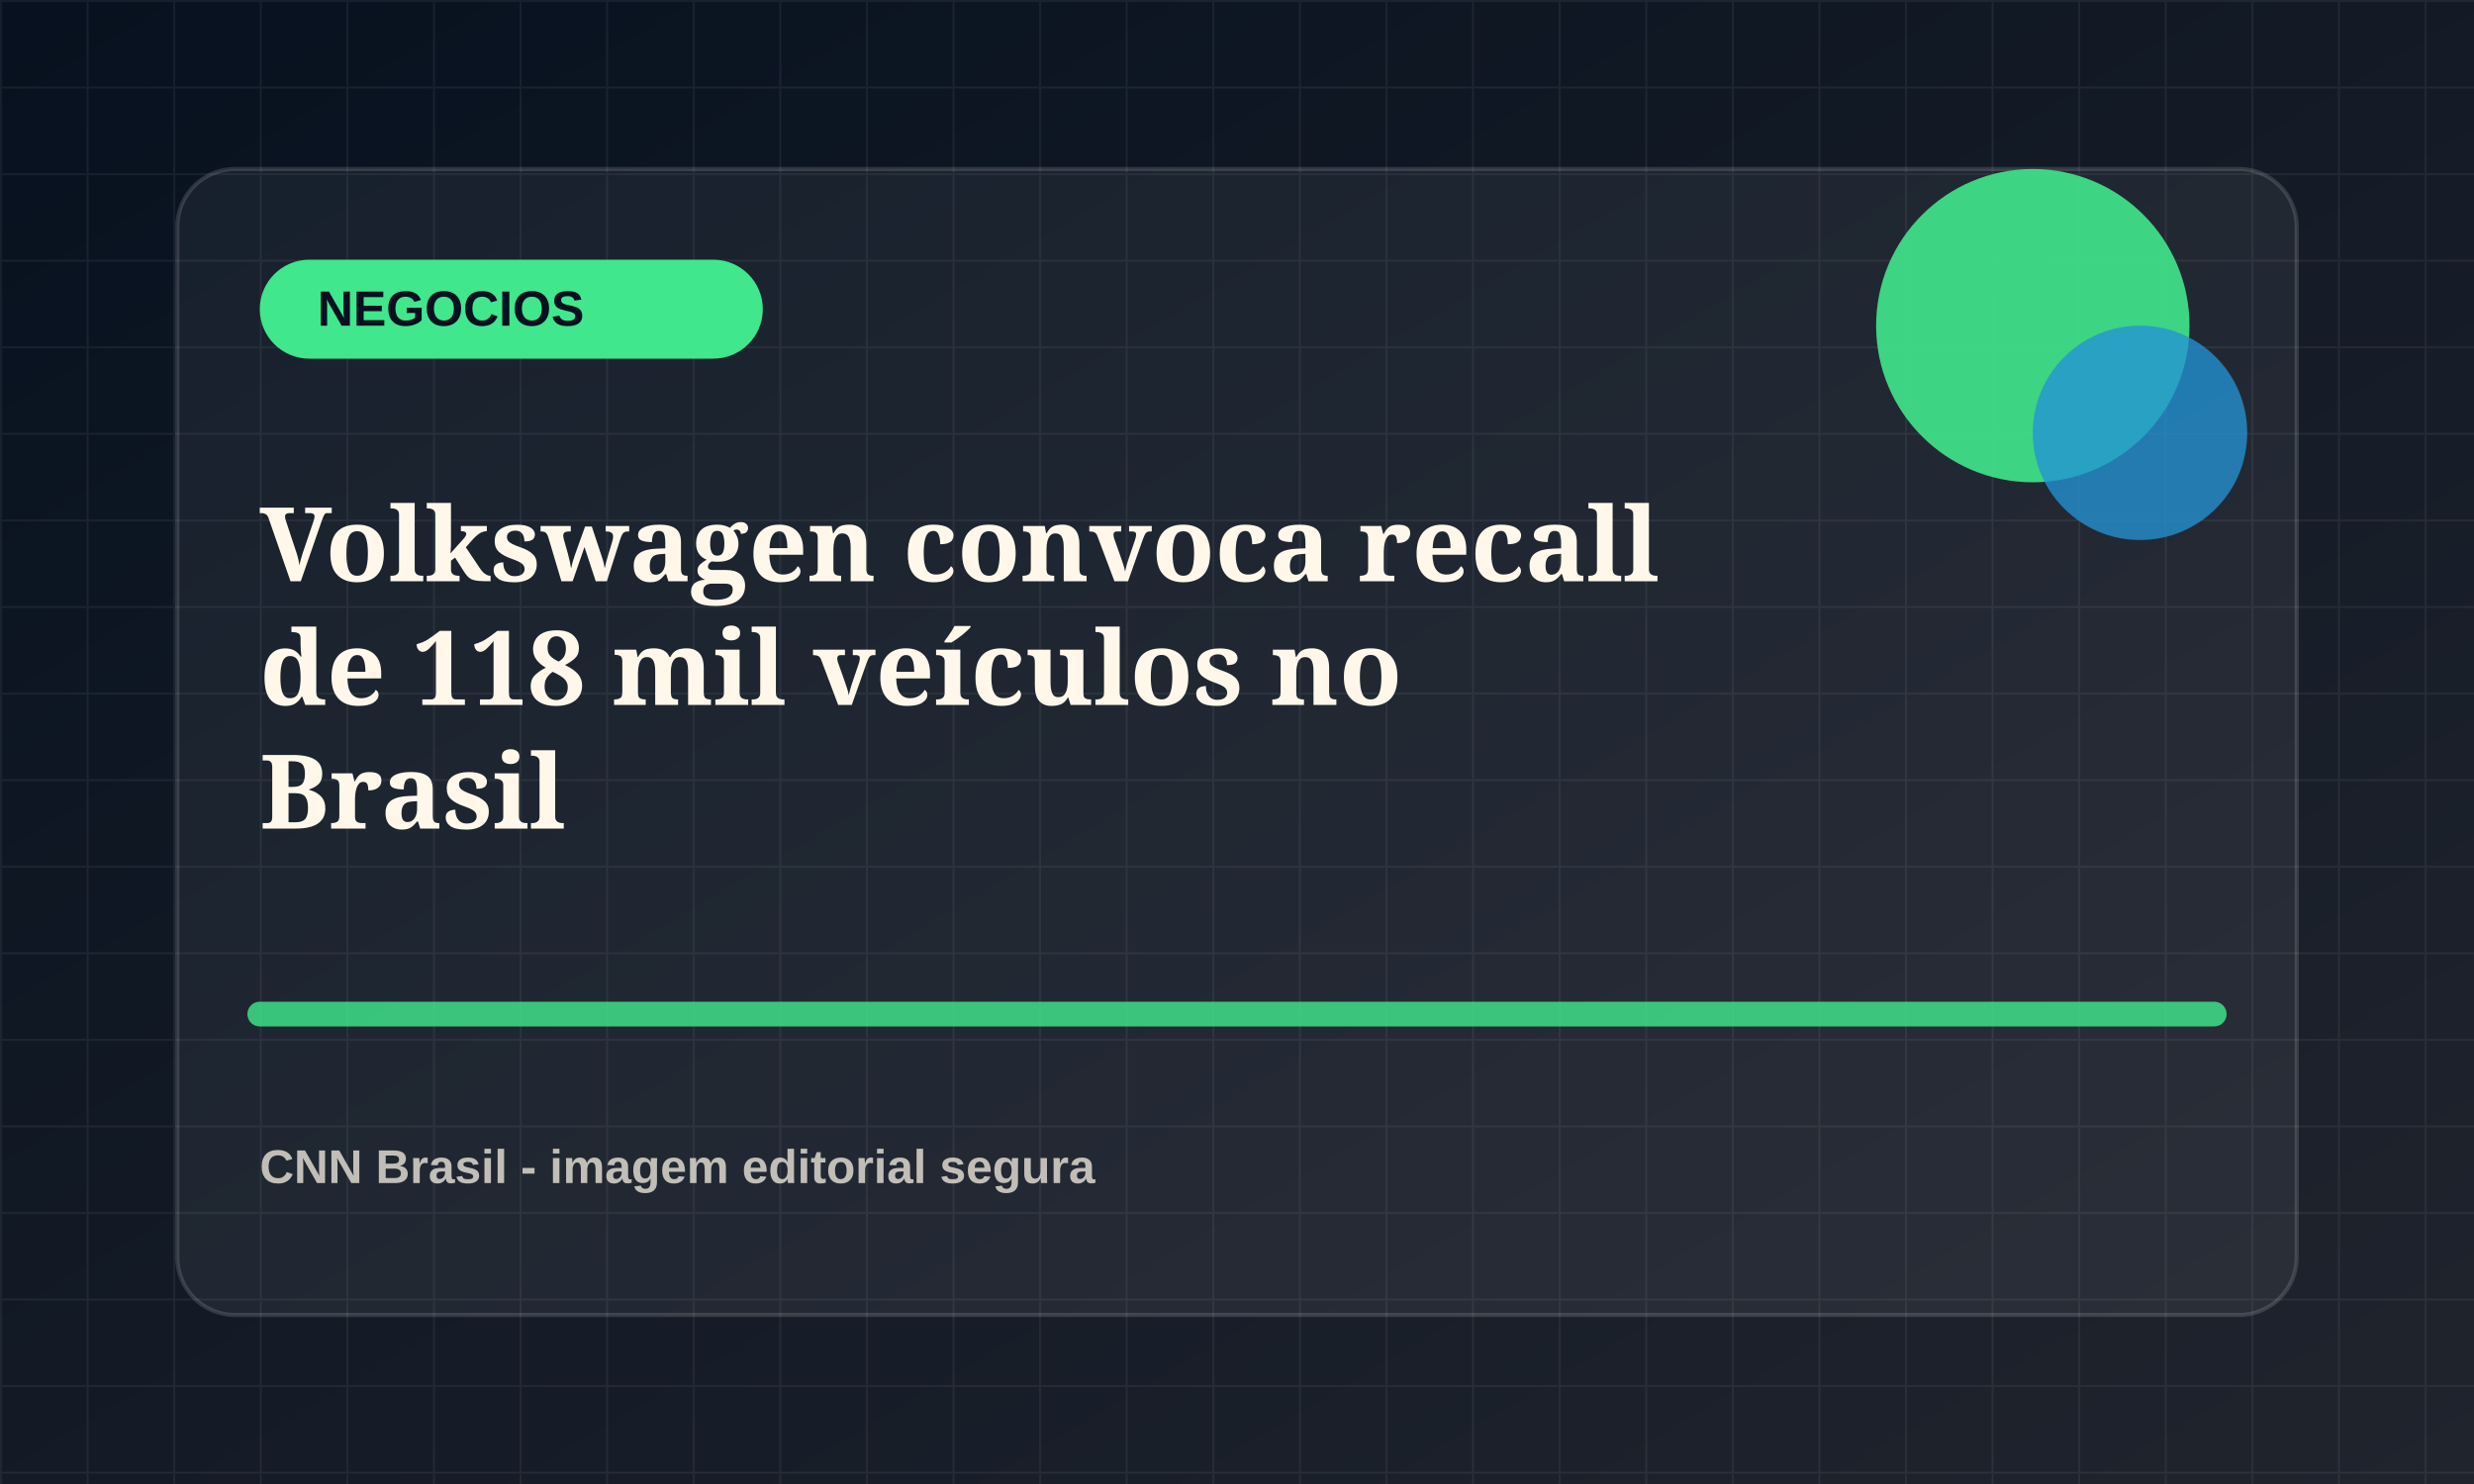
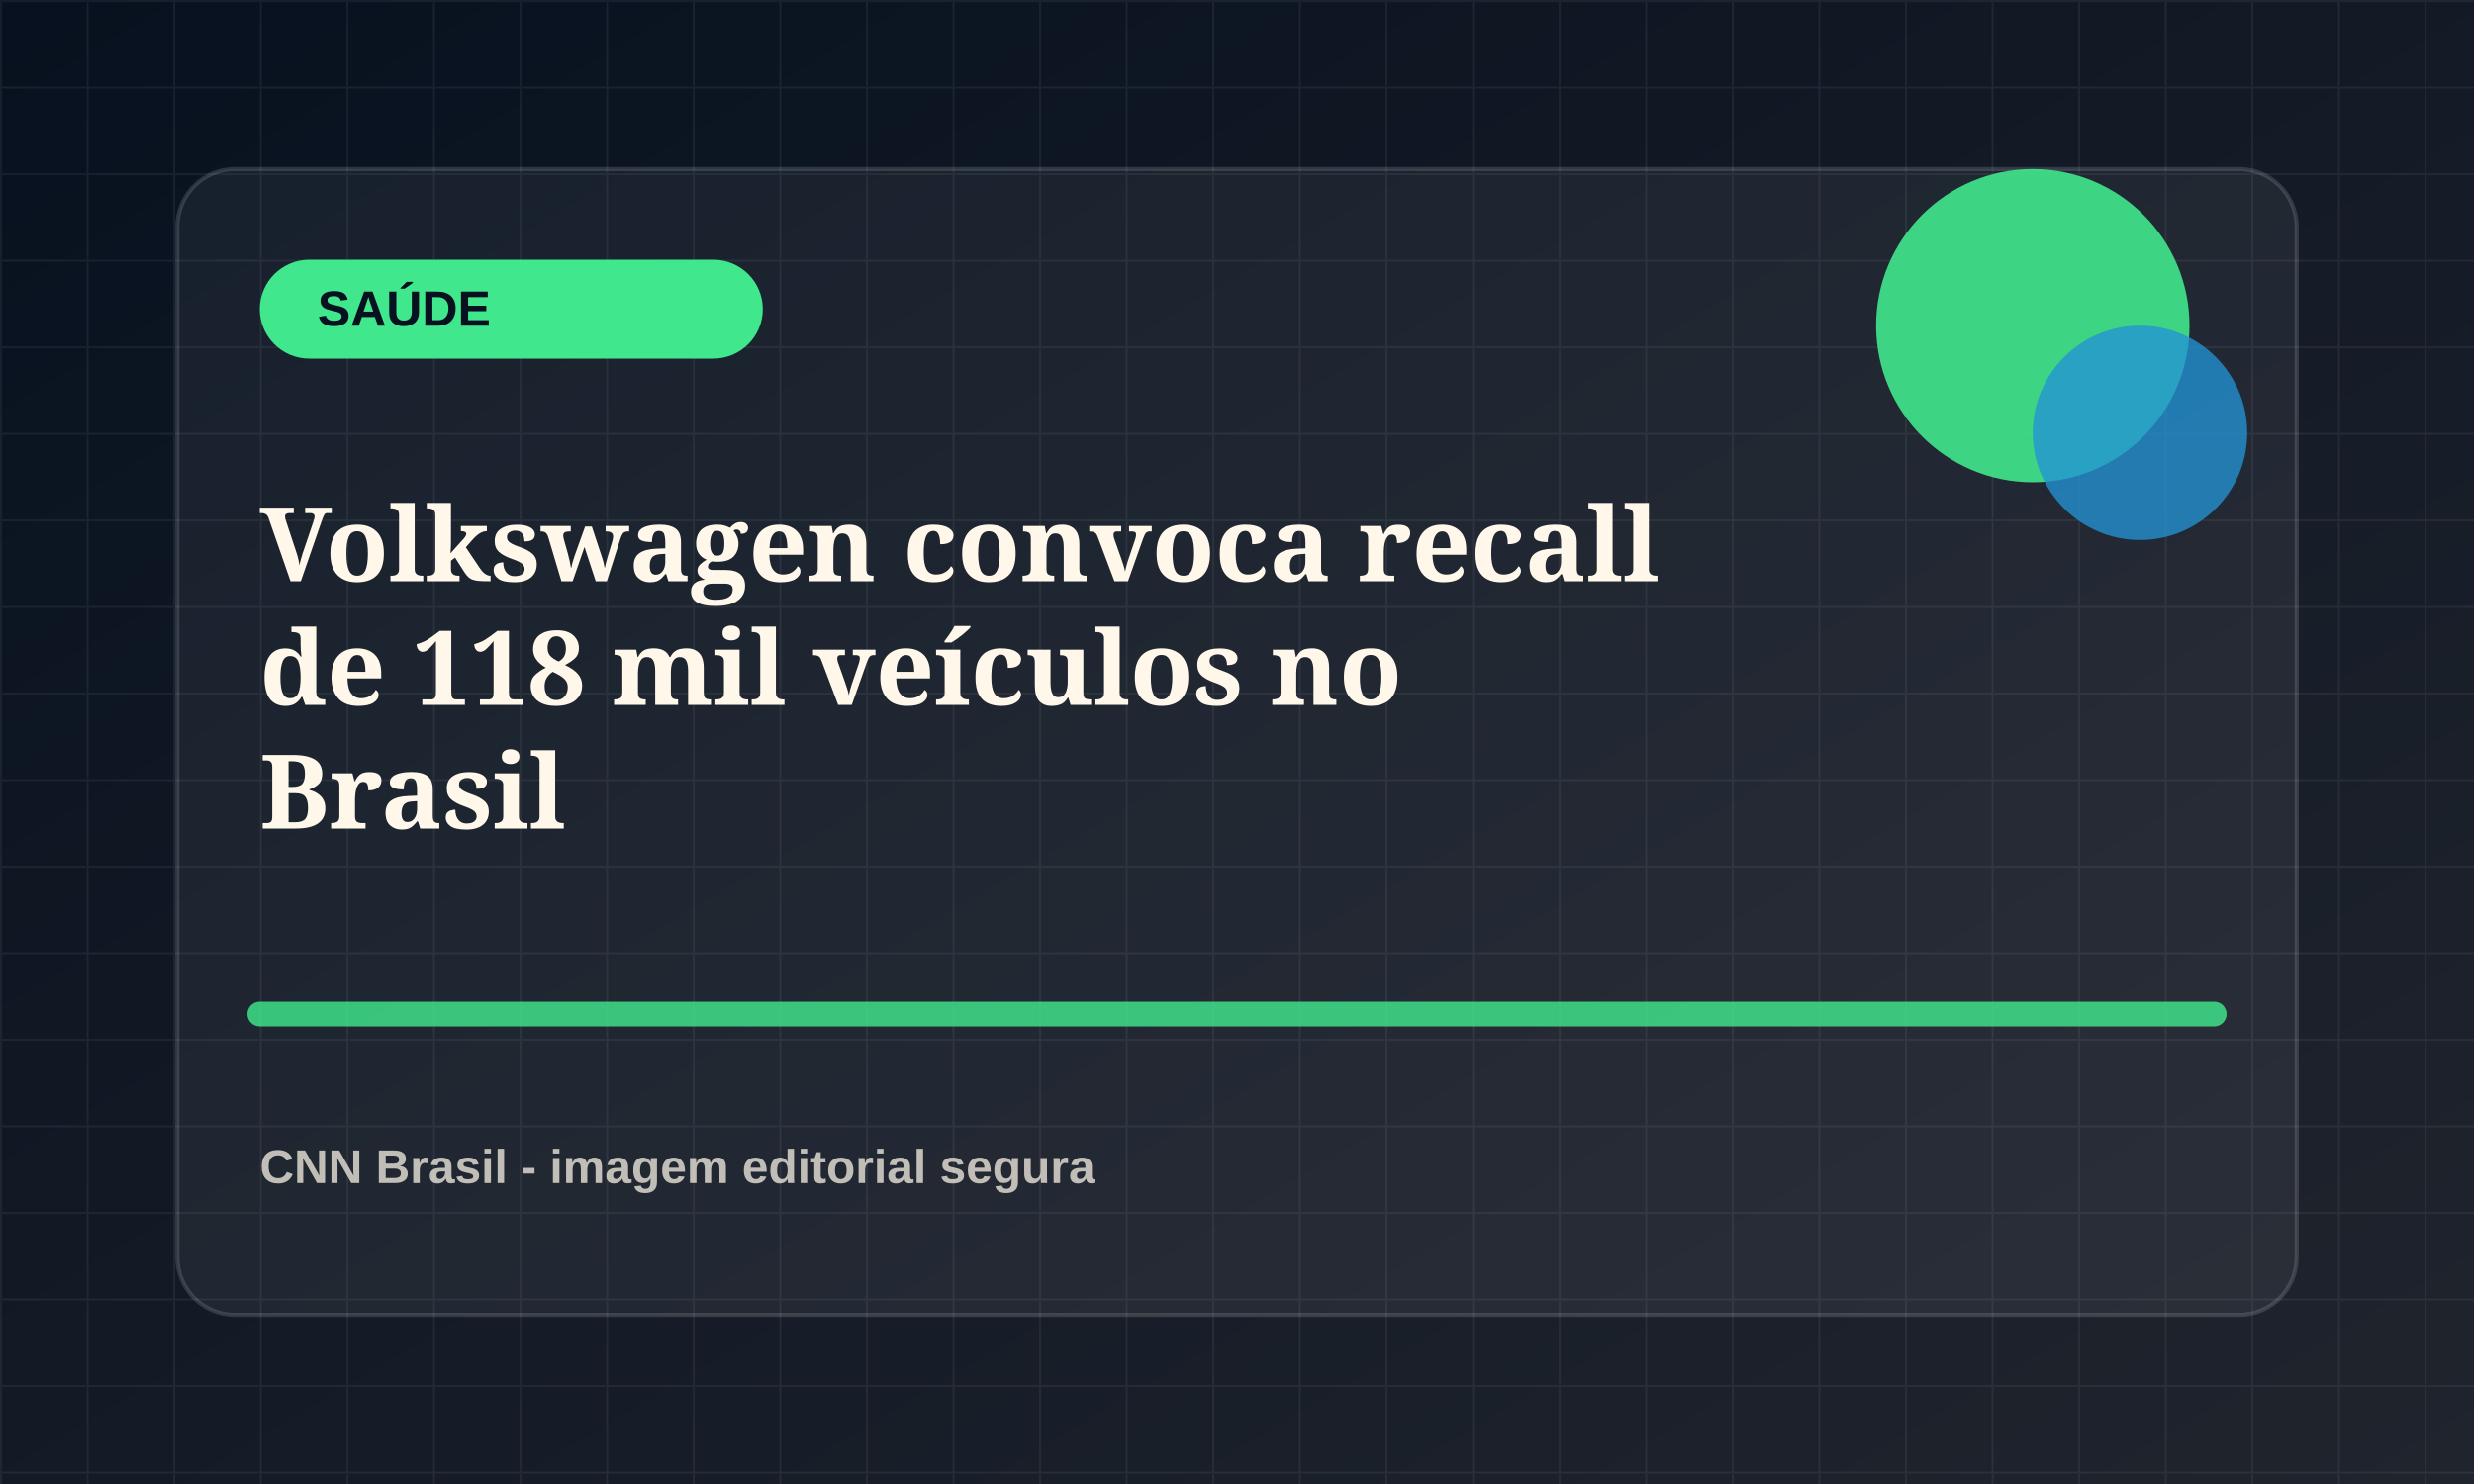
<svg xmlns="http://www.w3.org/2000/svg" viewBox="0 0 1200 720">
  <defs>
    <linearGradient id="bg" x1="0" x2="1" y1="0" y2="1">
      <stop offset="0" stop-color="#07111f" />
      <stop offset="1" stop-color="#20242d" />
    </linearGradient>
    <pattern id="grid" width="42" height="42" patternUnits="userSpaceOnUse">
      <path d="M42 0H0v42" fill="none" stroke="rgba(255,255,255,.055)" stroke-width="2" />
    </pattern>
  </defs>
  <rect width="1200" height="720" fill="url(#bg)" />
  <rect width="1200" height="720" fill="url(#grid)" />
  <rect x="86" y="82" width="1028" height="556" rx="28" fill="rgba(255,255,255,.055)" stroke="rgba(255,255,255,.14)" stroke-width="2" />
  <rect x="126" y="126" width="244" height="48" rx="24" fill="hsl(147 78% 58%)" />
-   <text x="154" y="158" fill="#07111f" font-family="Arial, sans-serif" font-size="24" font-weight="800">NEGOCIOS</text>
+   <text x="154" y="158" fill="#07111f" font-family="Arial, sans-serif" font-size="24" font-weight="800">SAÚDE</text>
  <circle cx="986" cy="158" r="76" fill="hsl(147 78% 58%)" opacity=".9" />
  <circle cx="1038" cy="210" r="52" fill="hsl(202 72% 48%)" opacity=".78" />
  <path d="M126 492h948" stroke="hsl(147 78% 58%)" stroke-width="12" stroke-linecap="round" opacity=".82" />
  <text x="126" y="282" fill="#fff8ea" font-family="Georgia, serif" font-size="50" font-weight="700">
    <tspan x="126" dy="0">Volkswagen convoca recall</tspan>
    <tspan x="126" dy="60">de 118 mil veículos no</tspan>
    <tspan x="126" dy="60">Brasil</tspan>
  </text>
  <text x="126" y="574" fill="rgba(255,248,234,.72)" font-family="Arial, sans-serif" font-size="23" font-weight="700">CNN Brasil - imagem editorial segura</text>
</svg>
